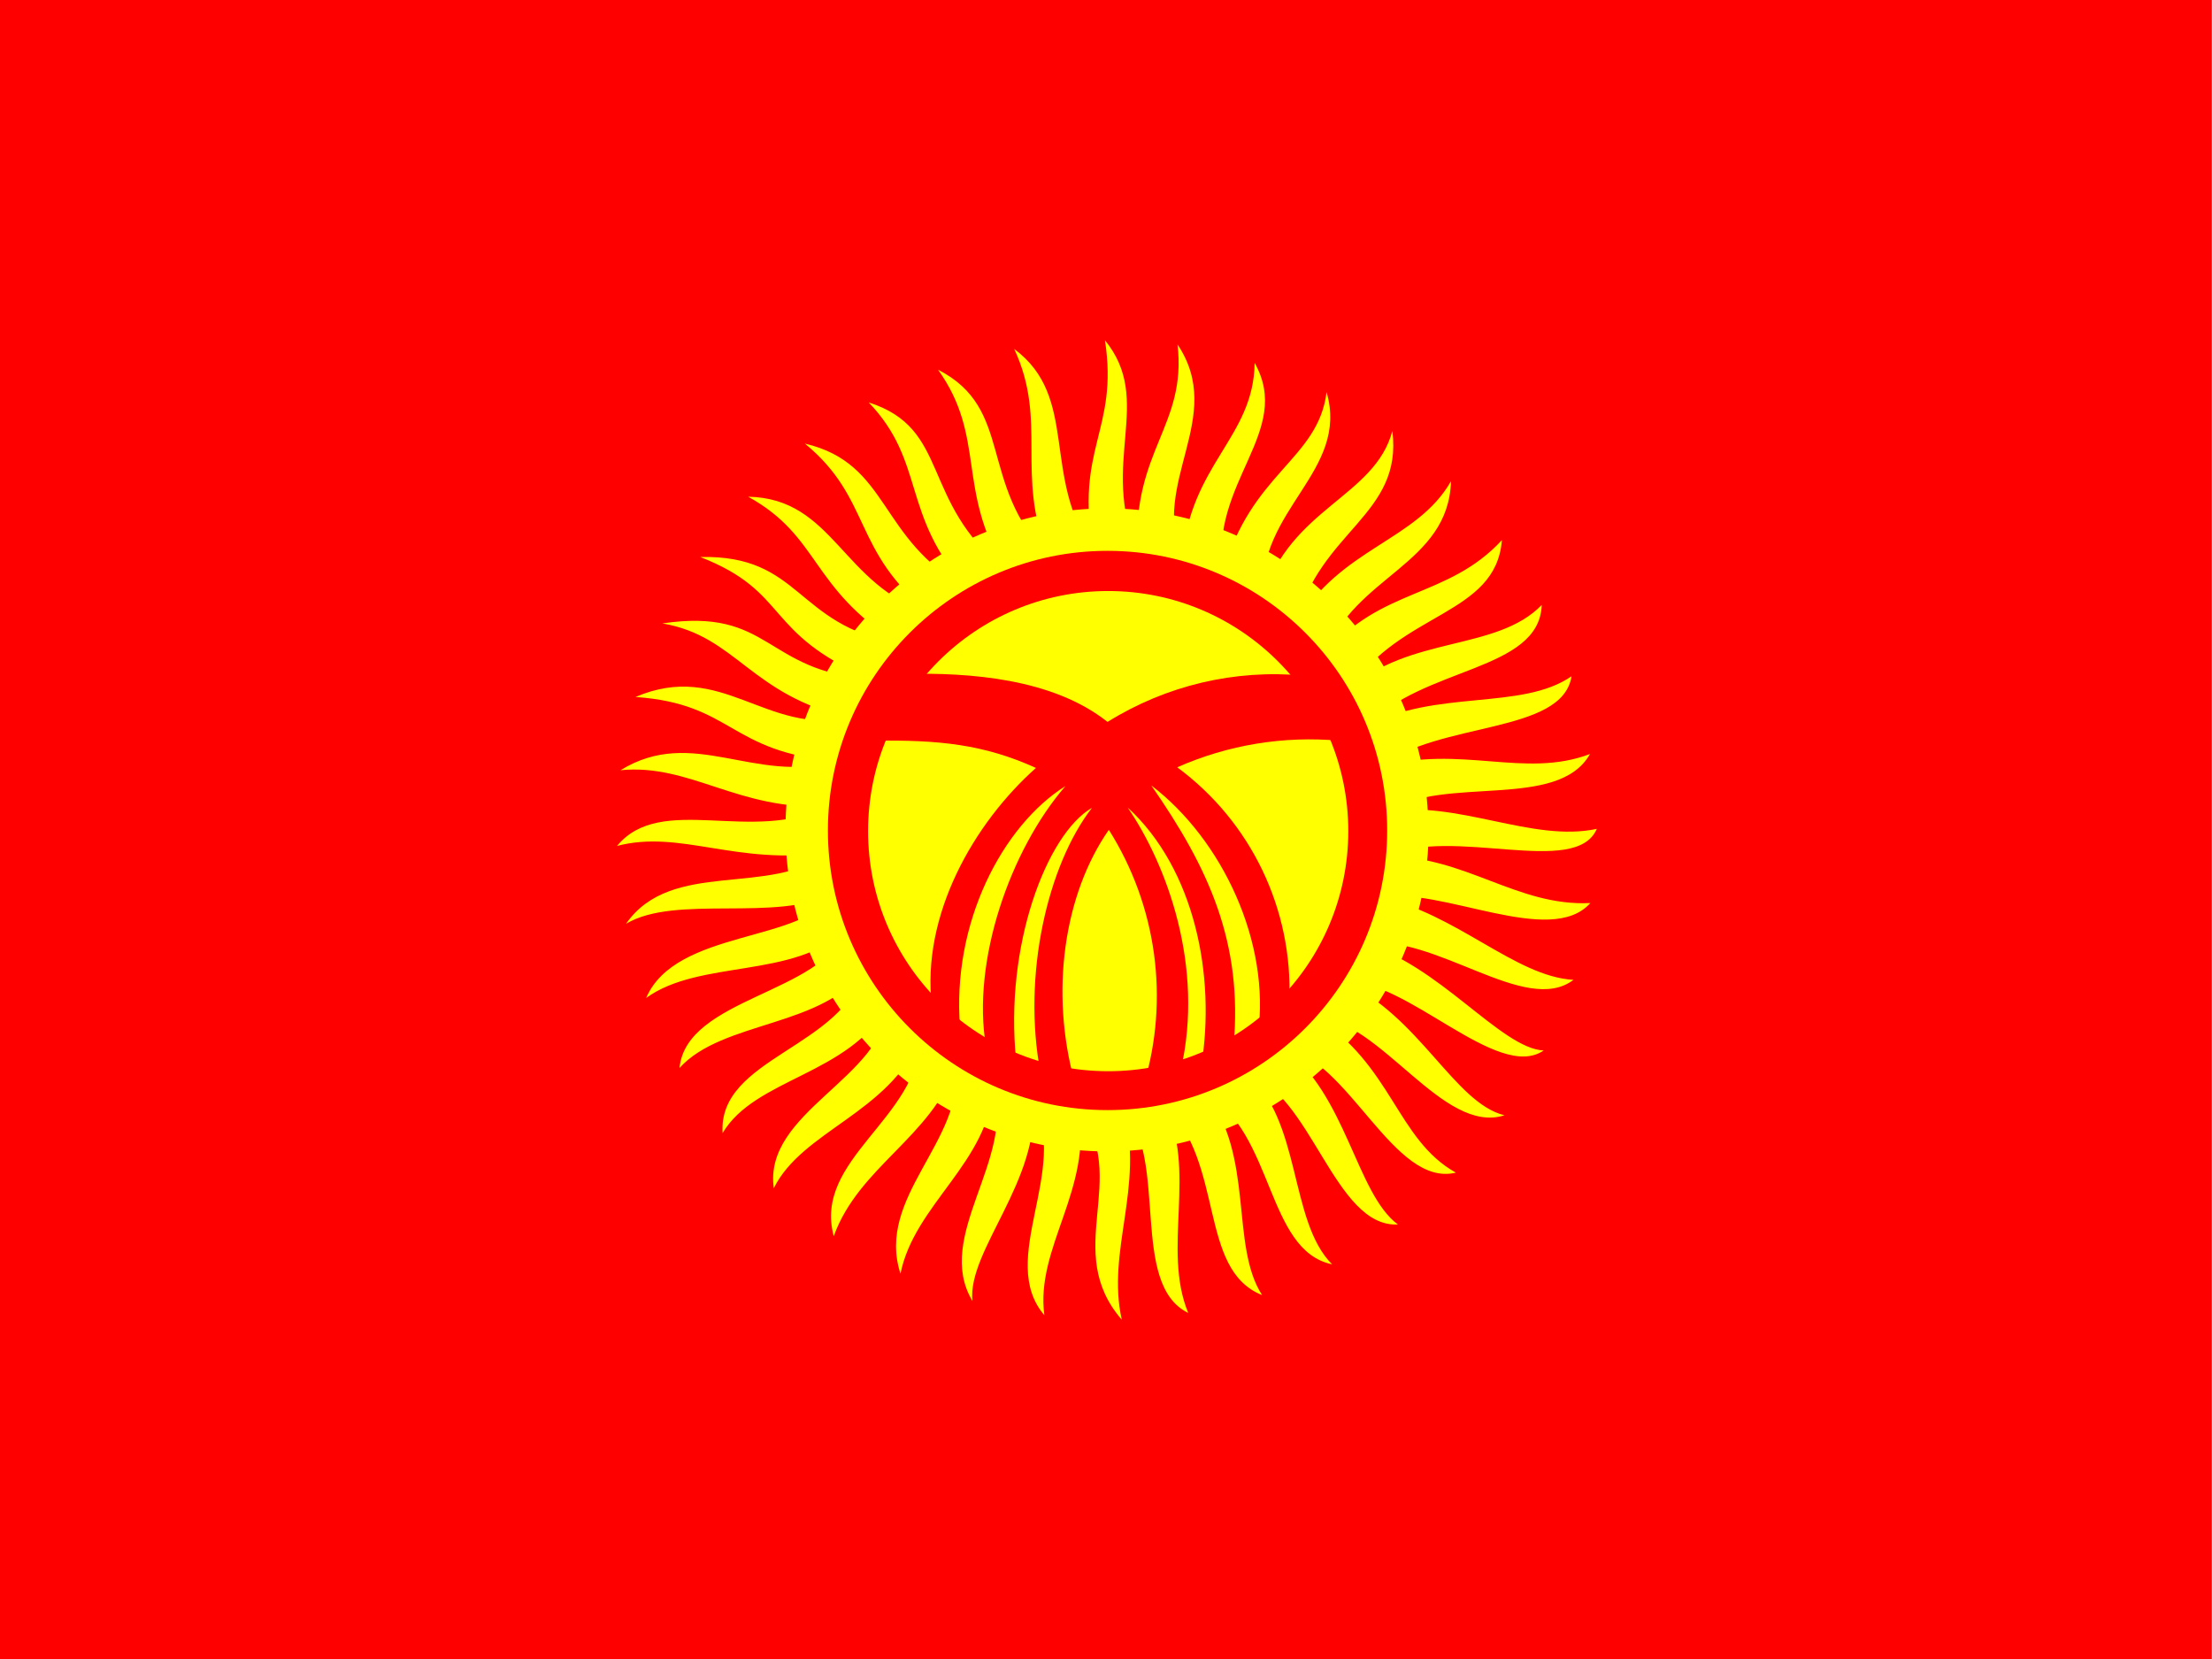
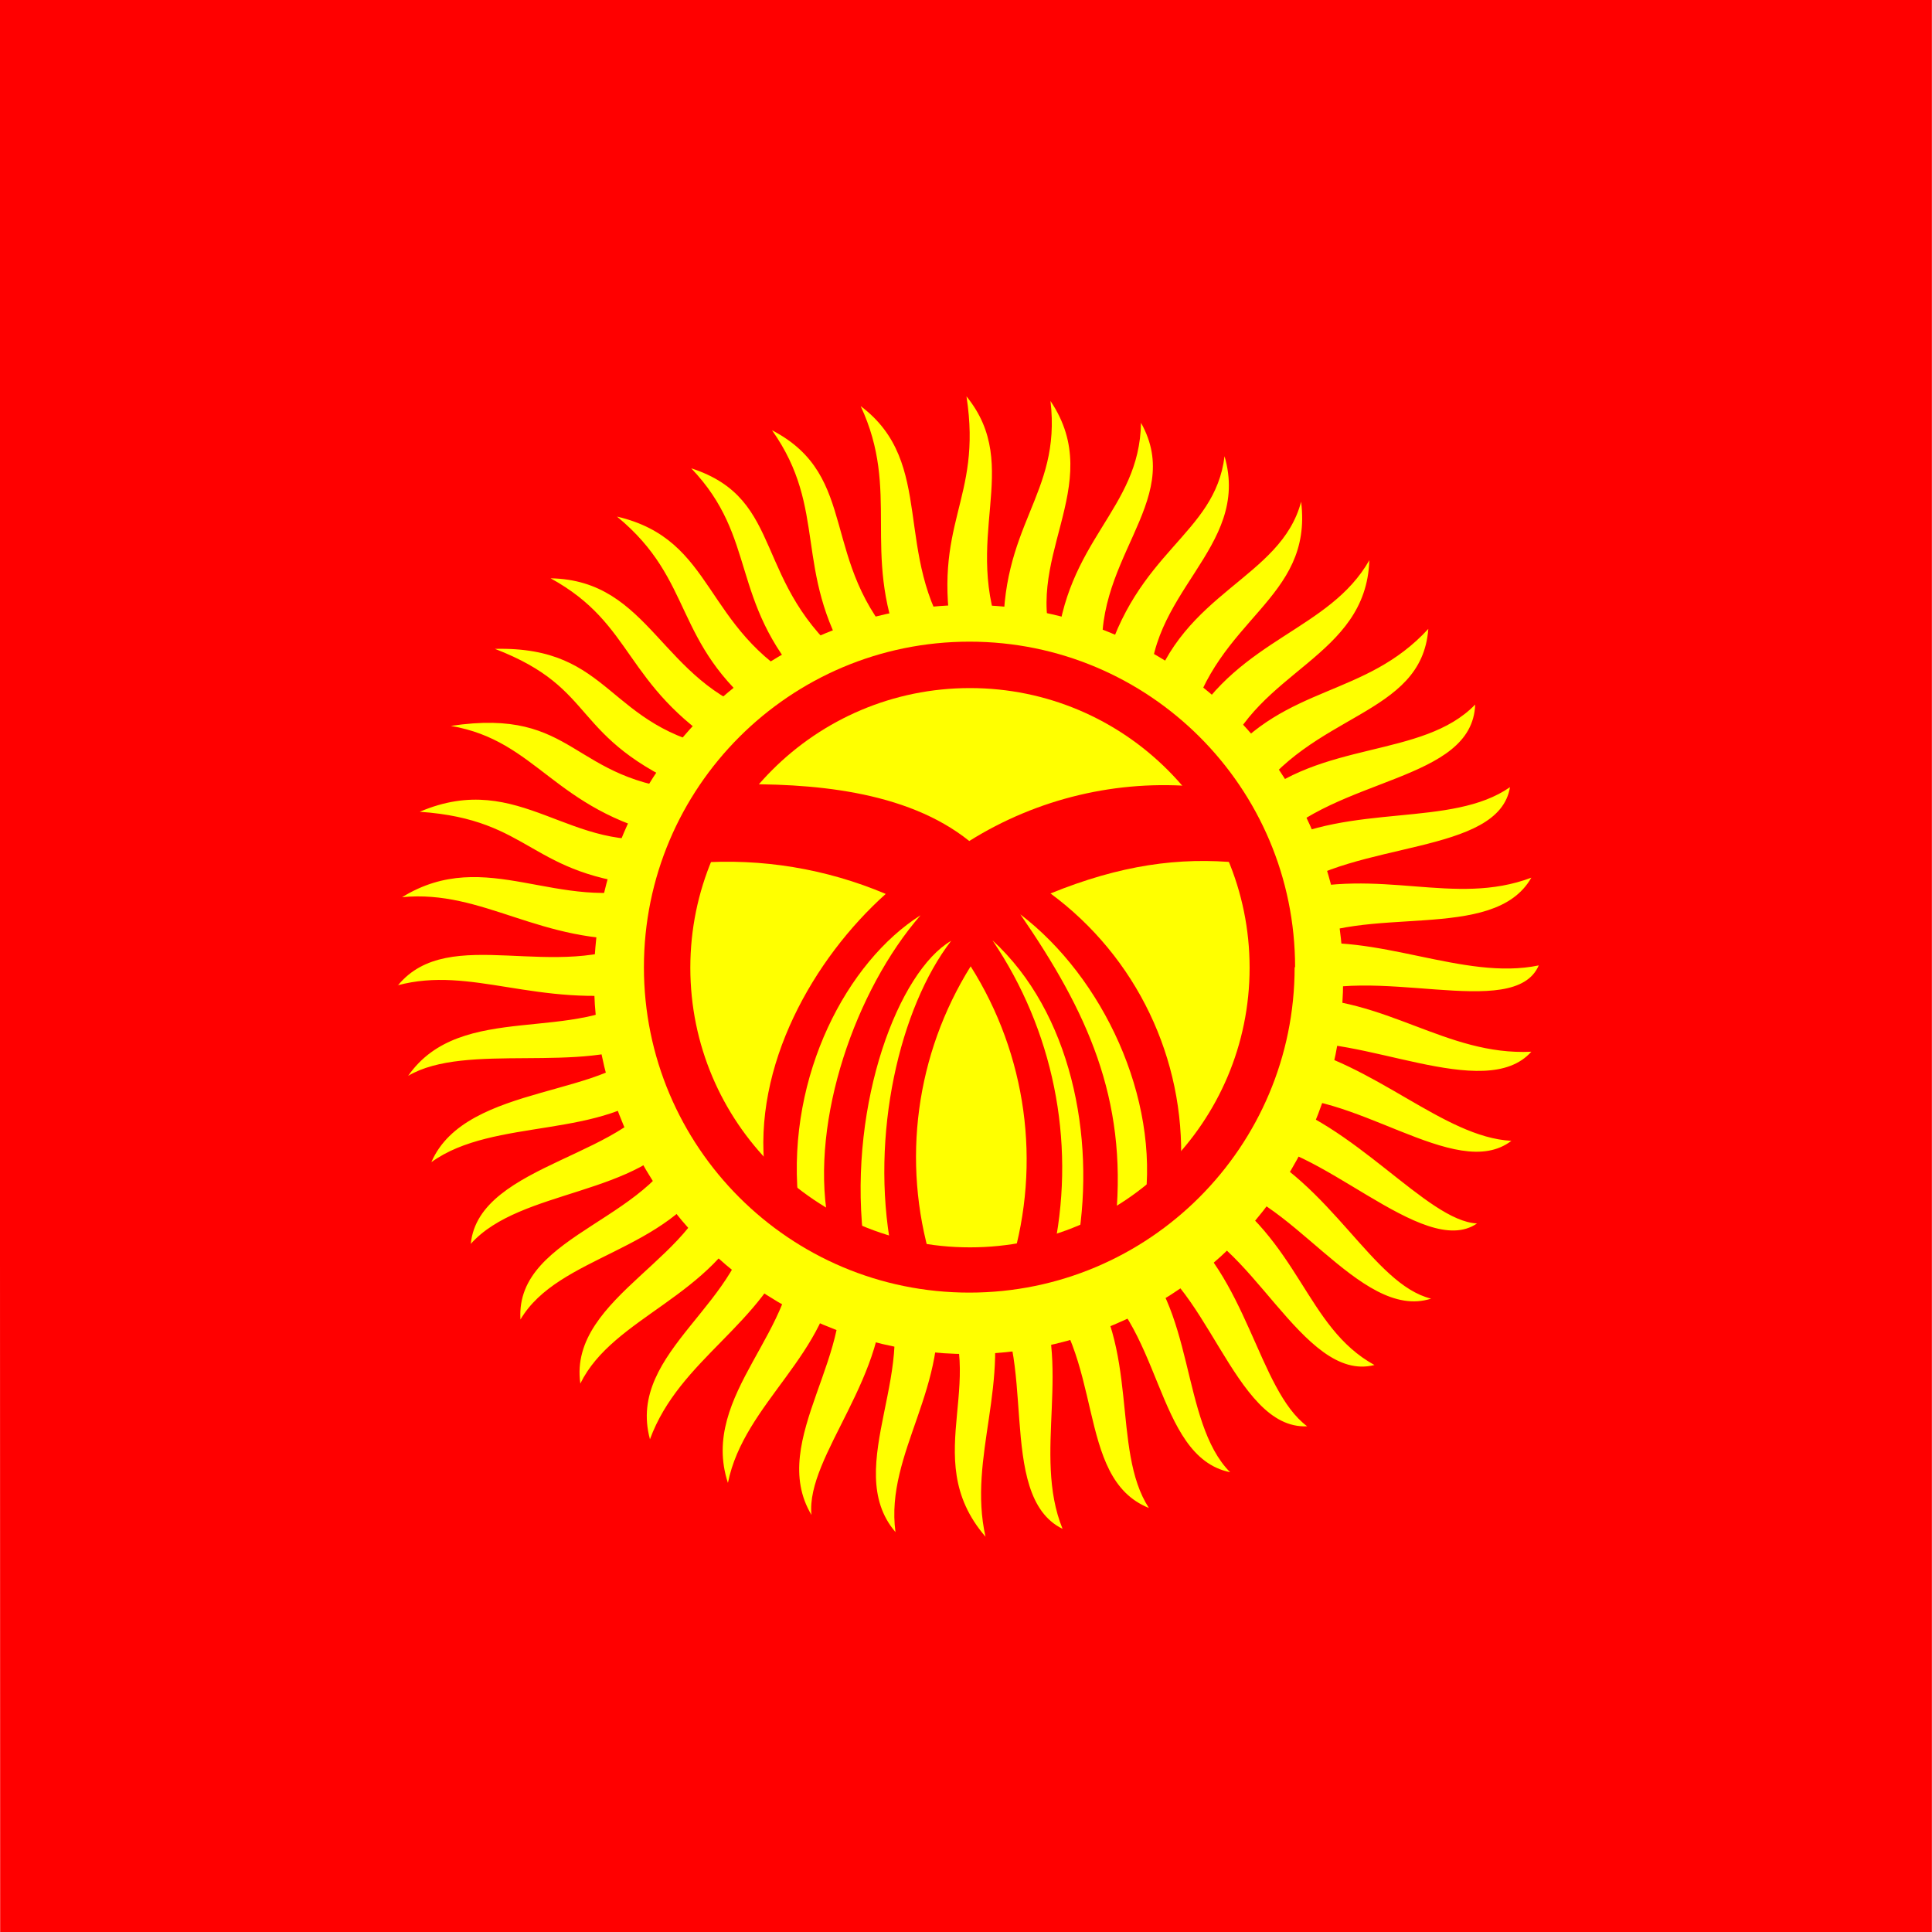
- <svg xmlns="http://www.w3.org/2000/svg" id="flag-icons-kg" viewBox="0 0 640 480">
+ <svg xmlns="http://www.w3.org/2000/svg" id="flag-icons-kg" viewBox="0 0 512 512">
  <defs>
    <clipPath id="kg-a">
-       <path fill-opacity=".7" d="M-85 0h682.7v512H-85z" />
+       <path fill-opacity=".7" d="M104 0h416.3v416.3H104.1z" />
    </clipPath>
  </defs>
-   <g fill-rule="evenodd" clip-path="url(#kg-a)" transform="translate(79.6) scale(.9375)">
-     <path fill="#ff0000" d="M-128 0h768.8v512H-128z" />
-     <path fill="#ffff00" d="M105.5 261.1c13.6-16.6 41.9-.4 65-12.3-27.4 1.5-42.3-13.2-63.9-11.1 22.4-13.8 41.5 4.5 66.5-2.8-33.1-2.8-31.7-17.7-61.9-19.8 26.8-11.4 40 11.8 66.3 6.5-31-7.1-35-25.3-58-29.2 33.6-5 31.4 14.8 64.3 17.2-33.4-14.3-24.7-26.8-52.6-37.7 31.3-.7 29.2 21 61 26.6-27.2-17.2-23.9-32.9-46.2-45.2 26.5.5 29 27.6 56.1 36-24.1-19.1-17.8-35.3-38.6-52.4 26.4 6.2 22.5 29.6 50 44.6-20.4-22.6-12.6-38.8-30.3-57.3 25.4 8.1 15.7 30.4 42 51.6-15-24.9-5.7-40.8-20.6-61.7 23.6 12.1 12.2 34.9 34 57.5-10.3-25.5 0-41.3-10.5-63.9 20.2 15 8.2 39.3 24.5 62.5-6-32 7.8-37.2 3.5-65.2 15.3 18.8-1.8 37.6 10 65.3-1.5-31.5 15.3-38.8 12.4-64 15.1 22.6-8.5 42.3 1.4 66.5 2.5-29.8 22.1-37.6 22.4-60.8 12 21.3-14 36.7-9.8 65 8.5-31.2 29.4-35 32-56 7.1 24.6-21.4 36-19.7 63.4 8.5-27.7 34.6-31 40-51.4 3.3 26-22.4 30.7-29.7 59.5 13.5-23.5 37.2-25.4 47.8-44-.8 25.8-29.8 29.2-38.7 53.3 16.7-20.5 37.7-17 54.4-35.1-1.8 23.3-31.3 22-47 46.1 18.1-16.7 45.4-11.7 59.3-26.1-.7 20.6-36.9 19-54 37.5 21-11.6 47.8-4.8 63.2-15.5-2.8 18-41 13.8-59.3 28 25.2-7 44.7 3.7 65-4-9.9 17.5-44.6 6.4-63 17.8 22-3.7 45.2 9.6 65.1 5.3-6.5 15.2-44.6-1-65 8.5 24.4-.2 40.3 15.5 63 14.4-12.3 13.8-45.7-5.1-65.2-1.9 23.8 5 42 24.6 60 25.6-14.9 11.3-42.5-14.5-65-11.3 23.2 6.2 42.6 32.5 55.8 33.1-14.3 9.8-42.5-22.5-61.8-21.3 23.5 10.6 34.2 37.5 49.7 41.3-19.1 6.1-37.9-29.2-58.4-30.5 23.8 15 25.1 38 43.4 48.2-19.3 4.7-33-35.2-53.3-38.6 19.5 14.3 22.5 45 35.4 54.6-19.6 1-26.7-40.7-46.8-46.7 17.2 14.4 13.1 45.6 26.5 59-20.4-4.3-17.8-40.6-39.1-52.9 15.3 19.4 7.5 46.9 17.5 62.4-19.9-8-11.3-40.6-30.2-59 10.3 20.6-.8 44.6 7.4 64.5-18.2-8.9-6-47.4-19.9-62.7 6.4 23.8-5.4 43.5-.6 64.8-18.6-21.5 2.8-43.2-13.3-65.1 4.2 25.1-13.4 42.7-10.6 63.7-14.7-17.2 8-44.7-3.5-66.4 2.4 24.7-20.3 46.4-18.7 62-12-20 13.3-43.6 6.5-66.3-1.4 23.6-24.4 36.4-28.7 57.9-7.7-23.7 19.6-40.8 17.2-64.1-7.8 22.1-30 31-37.8 52.5-6.4-23.7 26-36.2 26.8-61-10 23.2-36.5 28.4-45.3 46.2-3.3-23.5 33.8-34 35.2-56.3-12 21.4-41 22.3-51 39.3-1.5-23.4 37.6-26.3 43.7-50.8-11.9 18.2-43.7 15.9-57 30.7 2.1-21.7 44.4-23 51.2-42.6-15.8 15.2-45 9-61.5 21 9.2-21.4 48.9-16.9 57.8-32.3-17.5 9.1-48.6.2-64 9.4 14-20.2 44.8-8.1 62.3-22-28.4 4.1-45.5-7.2-65.2-2z" />
-     <path fill="#ffff00" d="M356 256.1a99.2 99.2 0 1 1-198.5 0 99.2 99.2 0 0 1 198.4 0z" />
-     <path fill="#ff0000" d="M343.2 256.3a86.3 86.3 0 1 1-172.6 0 86.3 86.3 0 0 1 172.6 0z" />
-     <path fill="#ffff00" d="M331.2 256.5a74 74 0 1 1-148.2 0 74 74 0 0 1 148.2 0z" />
-     <path fill="#ff0000" d="M194 208c20.5-.5 46 1.4 62.9 14.8a97.1 97.1 0 0 1 60.5-14.3l11 20.1a101 101 0 0 0-50 8.2 85.3 85.3 0 0 1 34.6 72.1c-2.7 3.4-7 7.1-9.7 10.5 4-28.5-11-60.3-32.9-77 17.8 25.6 28.3 48.6 25.4 80.4l-10 6.4c4.6-28-2-61-22.7-80 12 17.5 23.8 49 16.4 81-3.2 1-8.2 3.7-11.4 4.6a96 96 0 0 0-10.8-78.7c-13.8 19.8-18.3 50-10.5 78-3.8-1-6.7-2.2-10.6-3.1-5.7-30 2.2-64 15.9-81.7-14 8.1-27.1 42.7-23.4 78l-9.3-4.3c-4.5-26.3 7.4-60.6 24.5-80.4-19.4 12.2-35.2 42.3-32.5 74.6-3-2.6-5.7-3.9-8.7-6.6-3.4-28.2 13-56.6 32.1-73.6-16.1-7.3-30-8.7-50-8.4 3.1-6.5 6-14.1 9.2-20.7z" />
+   <g fill-rule="evenodd" clip-path="url(#kg-a)" transform="translate(-128) scale(1.23)">
+     <path fill="#ff0000" d="M0 0h625v416.3H0z" />
+     <path fill="#ffff00" d="M189.8 212.3c11.1-13.5 34.1-.3 52.9-10-22.3 1.2-34.4-10.7-52-9 18.2-11.2 33.7 3.6 54.1-2.4-27-2.2-25.8-14.3-50.3-16 21.8-9.3 32.5 9.6 53.9 5.3-25.2-5.8-28.5-20.6-47.2-23.8 27.3-4.1 25.5 12 52.3 14-27.2-11.6-20-21.8-42.8-30.6 25.5-.6 23.8 17 49.5 21.6-22-14-19.3-26.8-37.5-36.8 21.6.4 23.7 22.5 45.7 29.3-19.6-15.5-14.5-28.7-31.4-42.6 21.4 5 18.3 24.1 40.6 36.2-16.5-18.3-10.2-31.5-24.6-46.6 20.6 6.7 12.8 24.8 34.2 42-12.3-20.2-4.7-33.1-16.8-50.2 19.2 10 9.9 28.4 27.7 46.8-8.4-20.7 0-33.6-8.6-52 16.4 12.3 6.7 32 19.9 50.9-4.8-26 6.4-30.3 2.9-53 12.4 15.3-1.5 30.6 8 53-1-25.5 12.5-31.5 10.1-52 12.4 18.4-6.9 34.4 1.2 54.1 2-24.3 18-30.5 18.3-49.4 9.7 17.3-11.5 29.8-8 52.8 6.9-25.4 23.9-28.5 26-45.6 5.8 20-17.4 29.4-16 51.6 6.9-22.5 28.1-25.2 32.5-41.8 2.6 21.2-18.3 25-24.1 48.4 11-19 30.2-20.7 38.8-35.8-.7 21-24.3 23.7-31.5 43.4 13.6-16.7 30.6-13.8 44.2-28.6-1.4 19-25.4 17.9-38.2 37.5 14.8-13.6 37-9.5 48.3-21.2-.6 16.7-30 15.5-44 30.4 17.2-9.3 38.9-3.8 51.5-12.6C427 184.3 396 181 381 192.4c20.5-5.7 36.3 3 53-3.3-8.1 14.3-36.3 5.3-51.3 14.6 17.8-3 36.7 7.7 52.9 4.3-5.3 12.3-36.2-.8-53 7 20-.3 33 12.5 51.4 11.6-10 11.2-37.2-4.2-53-1.6 19.3 4 34 20 48.7 20.8-12 9.2-34.5-11.8-52.8-9.1 18.8 5 34.6 26.4 45.4 26.9-11.6 8-34.6-18.3-50.3-17.4 19 8.7 27.8 30.5 40.4 33.6-15.5 5-30.8-23.7-47.5-24.7 19.3 12.2 20.4 30.8 35.3 39-15.6 4-26.8-28.5-43.3-31.2 15.9 11.6 18.2 36.5 28.8 44.4-16 .8-21.7-33.1-38-38 14 11.7 10.6 37 21.4 47.9-16.5-3.4-14.4-33-31.7-43 12.4 15.8 6 38.1 14.2 50.7-16.2-6.5-9.1-33-24.6-48 8.4 16.8-.6 36.3 6 52.5-14.7-7.2-4.8-38.5-16.1-51 5.2 19.4-4.4 35.4-.5 52.7-15.1-17.5 2.3-35-10.8-53 3.4 20.6-10.9 34.8-8.6 52-12-14 6.4-36.5-2.9-54.1 2 20.1-16.5 37.7-15.2 50.4-9.7-16.2 10.8-35.4 5.3-53.9-1.2 19.2-19.8 29.6-23.3 47-6.3-19.2 15.9-33.1 14-52-6.4 18-24.4 25.2-30.8 42.6-5.2-19.2 21.1-29.4 21.8-49.6-8.1 19-29.7 23.1-36.8 37.6-2.7-19 27.5-27.6 28.6-45.7-9.7 17.4-33.3 18-41.5 31.9-1.2-19 30.6-21.4 35.6-41.3-9.7 14.8-35.6 13-46.3 25 1.7-17.7 36-18.8 41.5-34.6-12.8 12.3-36.5 7.2-50 17 7.5-17.4 39.8-13.7 47-26.3-14.2 7.5-39.5.3-52 7.7 11.4-16.4 36.5-6.6 50.7-18-23.1 3.4-37-5.8-53-1.5z" />
+     <path fill="#ffff00" d="M393.4 208.2a80.7 80.7 0 1 1-161.3 0 80.7 80.7 0 0 1 161.3 0z" />
+     <path fill="#ff0000" d="M383 208.4a70.1 70.1 0 1 1-140.2 0 70.1 70.1 0 0 1 140.3 0z" />
+     <path fill="#ffff00" d="M373.3 208.5a60.2 60.2 0 1 1-120.5 0 60.2 60.2 0 0 1 120.5 0z" />
+     <path fill="#ff0000" d="M261.8 169c16.7-.3 37.4 1.2 51.1 12.2a79 79 0 0 1 49.2-11.7l9 16.4c-13-1.3-25.7.5-40.7 6.6a69.3 69.3 0 0 1 28.1 58.6c-2.2 2.8-5.6 5.8-7.8 8.5 3.2-23.1-9-49-26.8-62.6 14.4 20.9 23 39.6 20.6 65.5l-8.2 5.1c3.8-22.8-1.5-49.5-18.4-65a87.5 87.5 0 0 1 13.4 65.8c-2.6.8-6.6 3-9.3 3.8a78 78 0 0 0-8.8-64 77.6 77.6 0 0 0-8.5 63.4l-8.6-2.5c-4.6-24.5 1.8-52 12.9-66.4-11.3 6.6-22 34.7-19 63.4l-7.6-3.5c-3.7-21.4 6-49.3 20-65.4-15.8 10-28.7 34.4-26.4 60.7-2.4-2.1-4.7-3.2-7.1-5.3-2.8-23 10.5-46.1 26-60a87.6 87.6 0 0 0-40.6-6.7c2.5-5.3 5-11.5 7.5-16.8z" />
  </g>
</svg>
